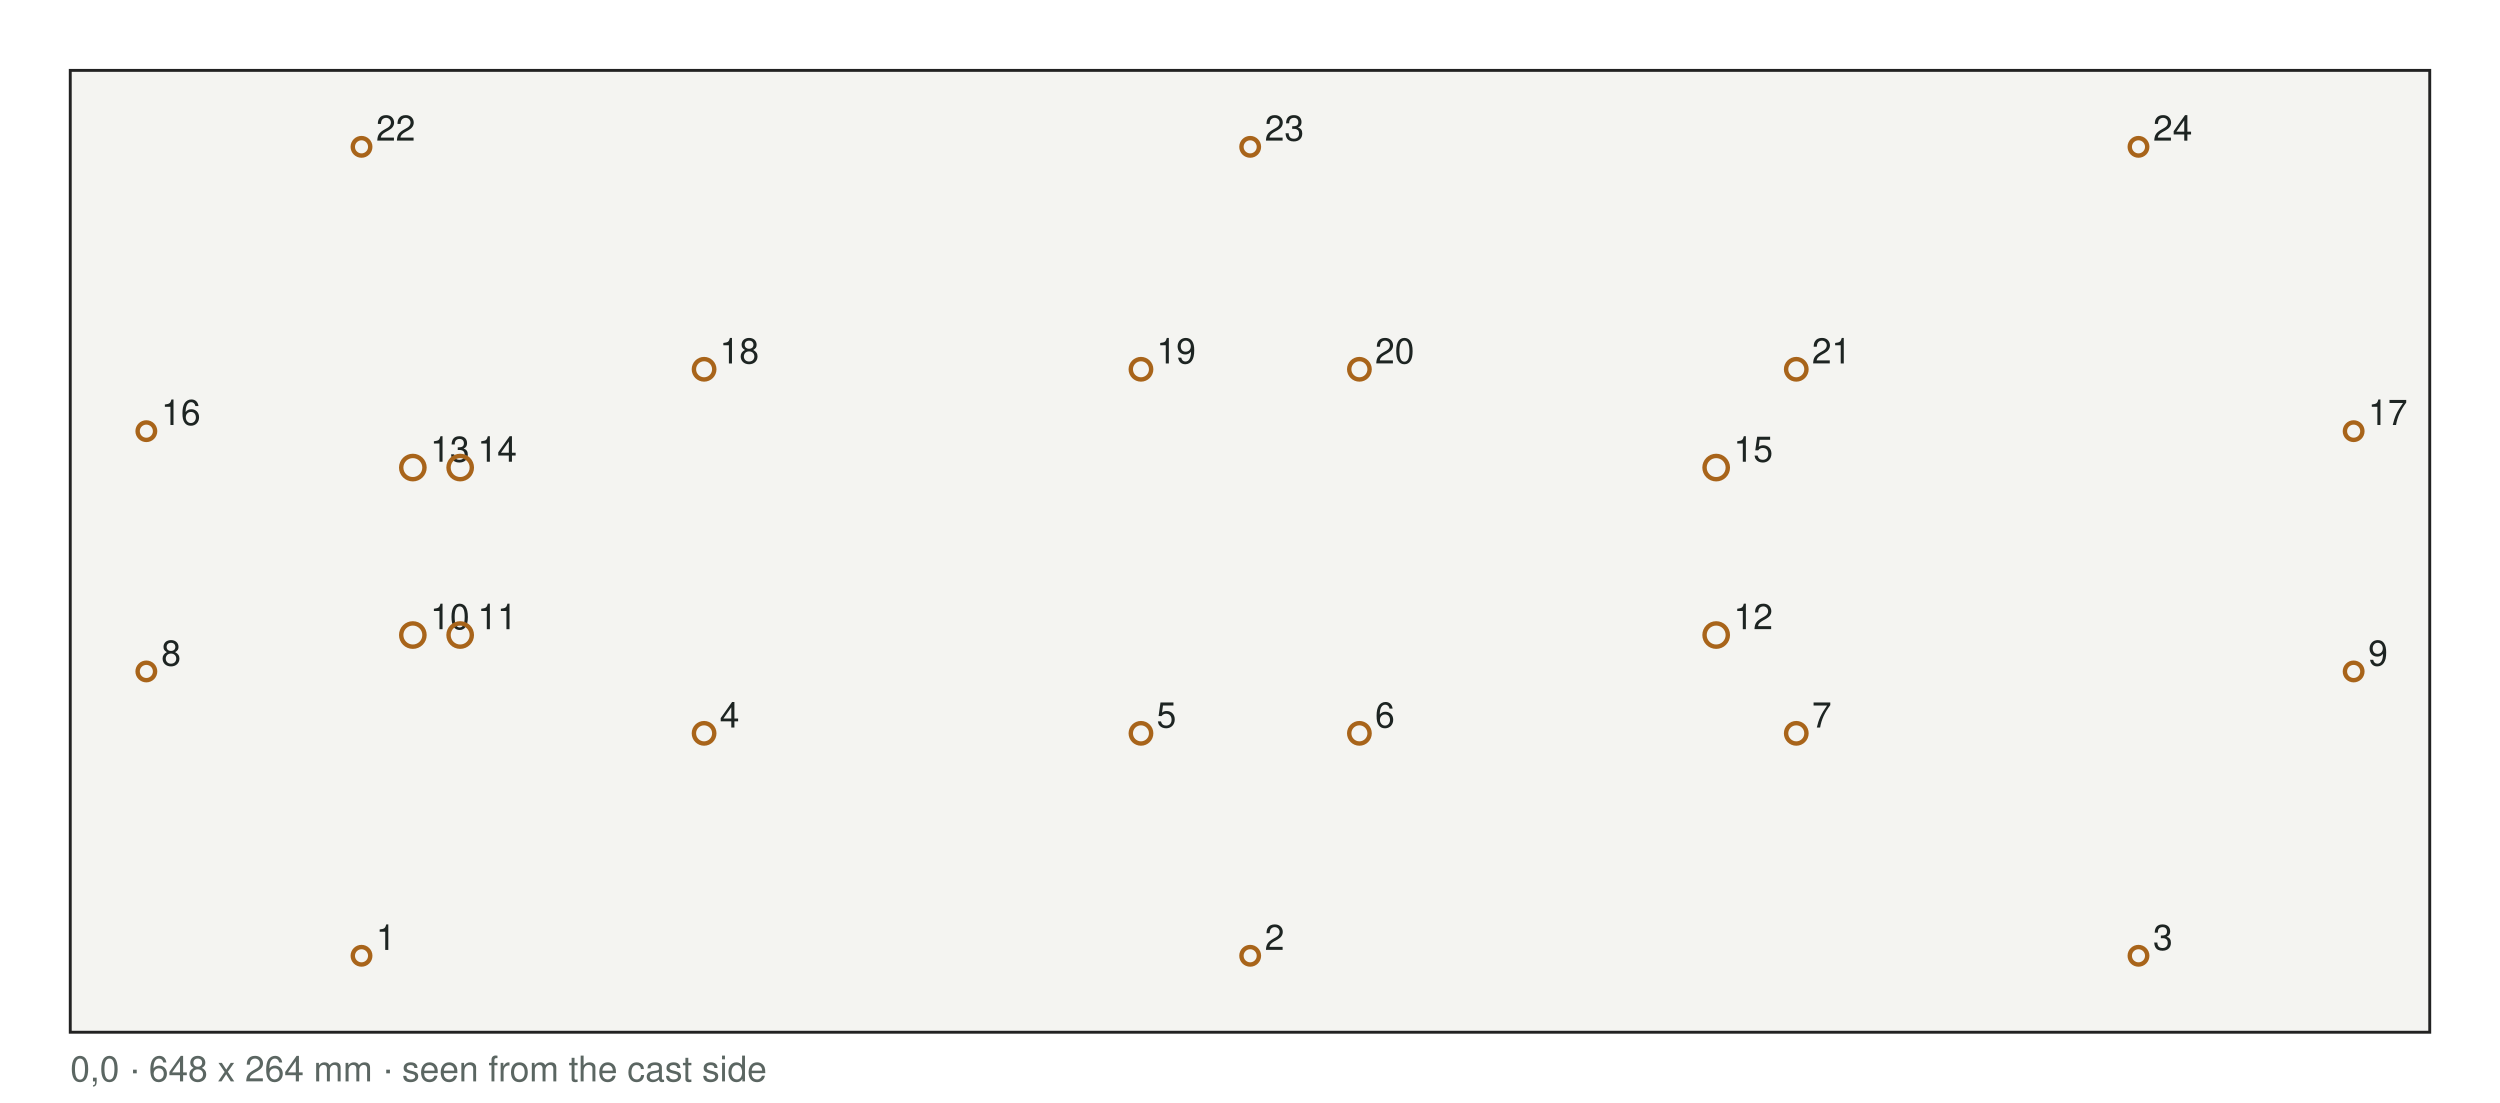
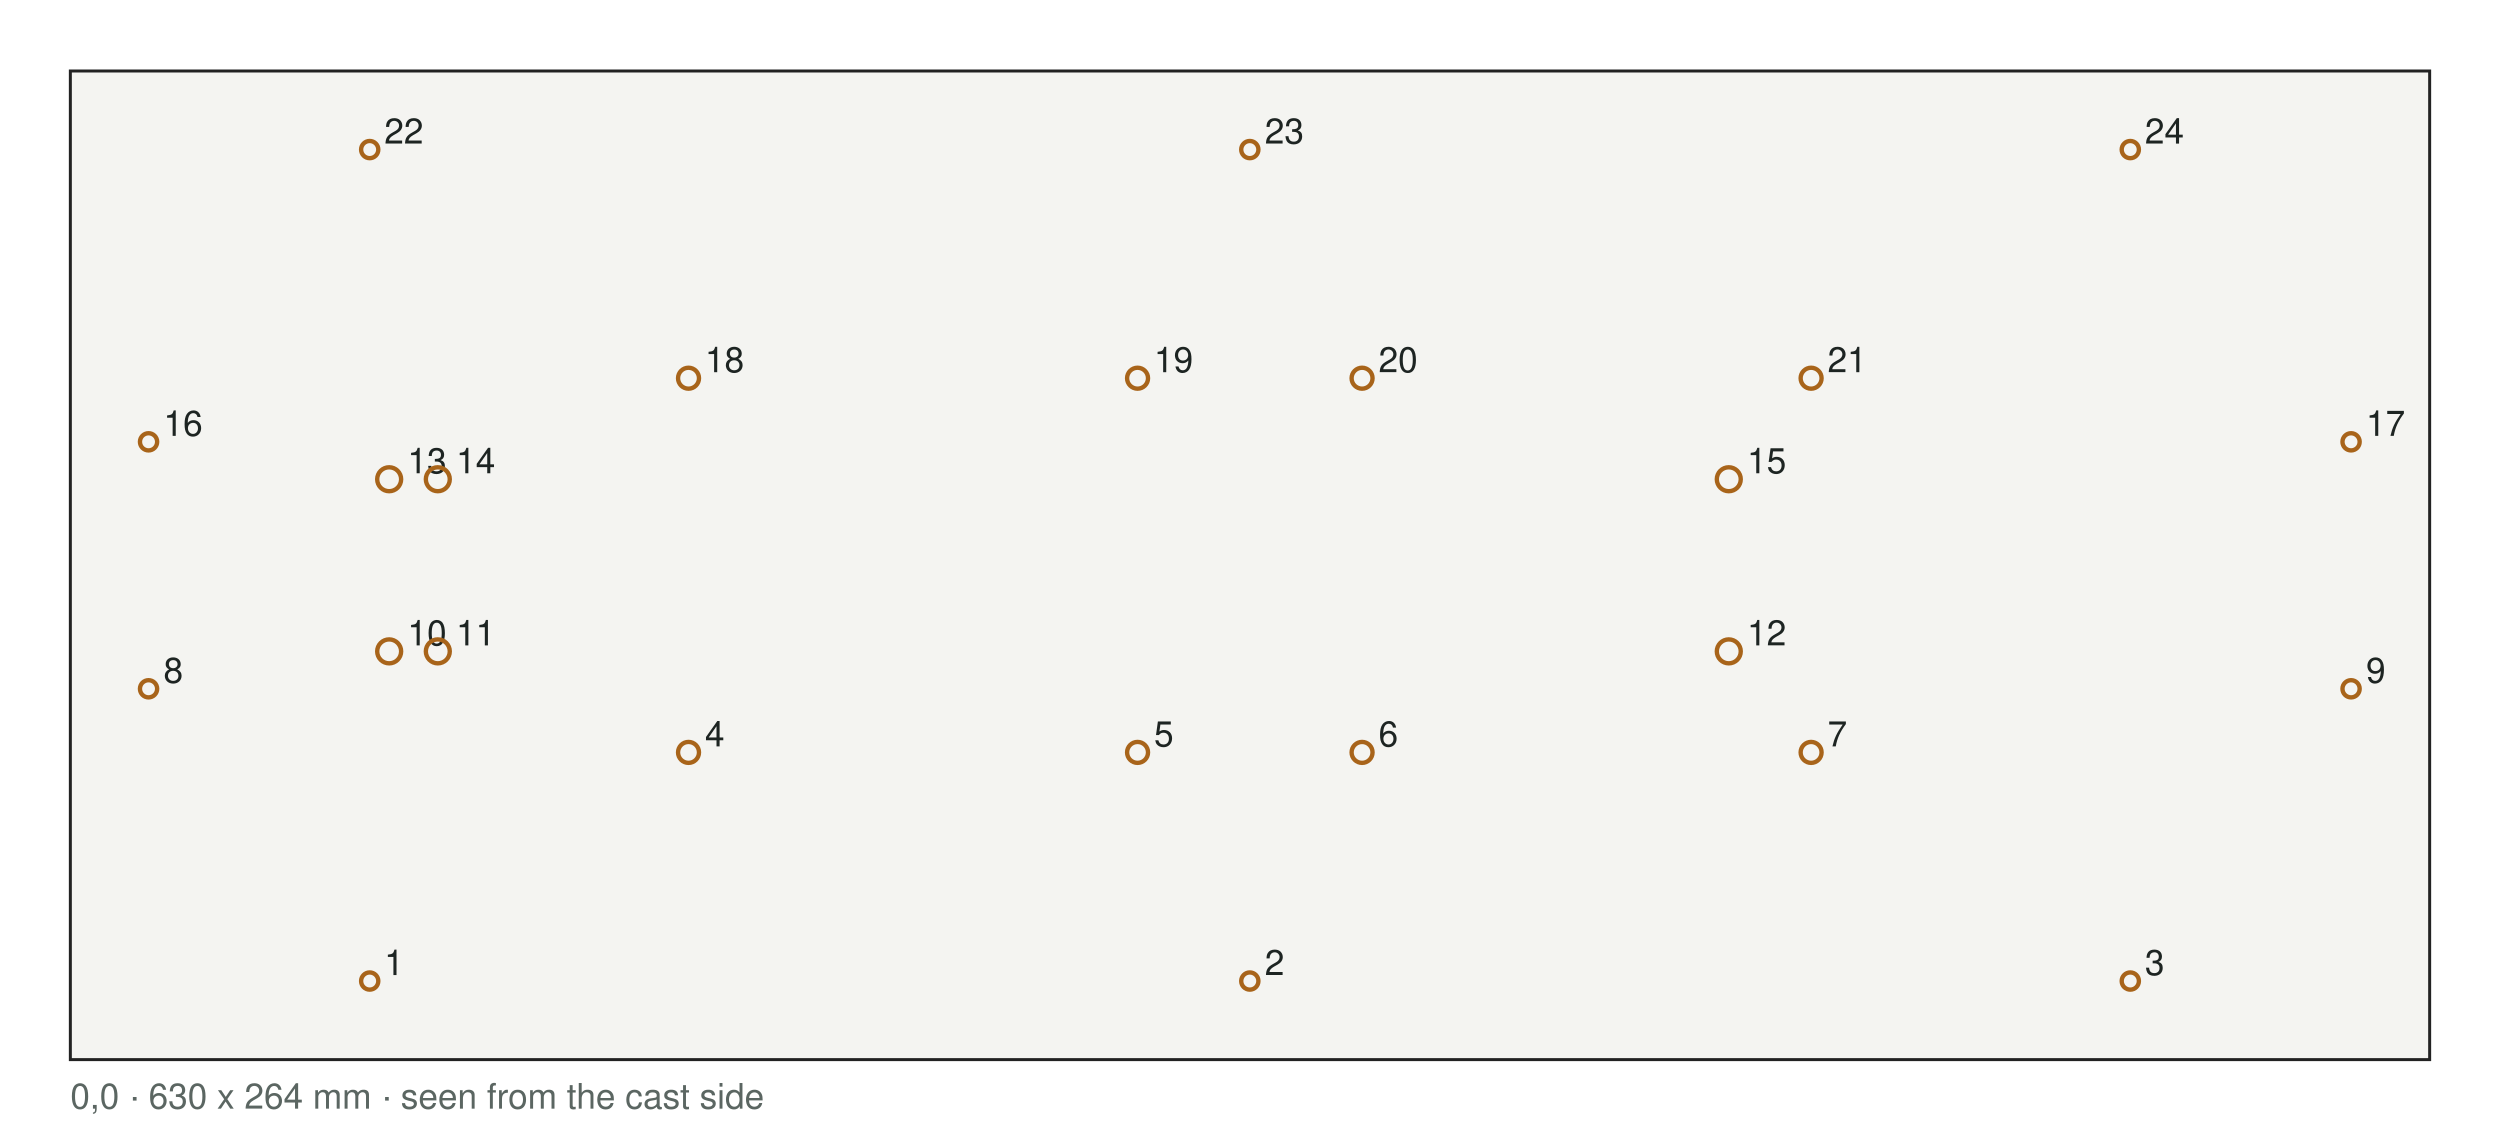
- <svg xmlns="http://www.w3.org/2000/svg" viewBox="-19.3 -19.3 686.7 302.8" width="687mm" height="303mm" font-family="Helvetica, Arial, sans-serif">
-   <polygon points="0.0,264.2 648.1,264.2 648.1,0.0 0.0,0.0" fill="#f4f4f1" stroke="#222" stroke-width="0.8" />
-   <circle cx="80.0" cy="243.2" r="2.4" fill="none" stroke="#a8641a" stroke-width="1.21" />
-   <text x="84.0" y="241.6" font-size="9.7" fill="#1d2422">1</text>
-   <circle cx="324.1" cy="243.2" r="2.4" fill="none" stroke="#a8641a" stroke-width="1.21" />
-   <text x="328.1" y="241.6" font-size="9.7" fill="#1d2422">2</text>
-   <circle cx="568.1" cy="243.2" r="2.4" fill="none" stroke="#a8641a" stroke-width="1.21" />
-   <text x="572.1" y="241.6" font-size="9.7" fill="#1d2422">3</text>
-   <circle cx="174.1" cy="182.1" r="2.8" fill="none" stroke="#a8641a" stroke-width="1.21" />
-   <text x="178.4" y="180.5" font-size="9.7" fill="#1d2422">4</text>
-   <circle cx="294.1" cy="182.1" r="2.8" fill="none" stroke="#a8641a" stroke-width="1.21" />
-   <text x="298.4" y="180.5" font-size="9.7" fill="#1d2422">5</text>
-   <circle cx="354.1" cy="182.1" r="2.8" fill="none" stroke="#a8641a" stroke-width="1.21" />
-   <text x="358.4" y="180.5" font-size="9.7" fill="#1d2422">6</text>
-   <circle cx="474.1" cy="182.1" r="2.8" fill="none" stroke="#a8641a" stroke-width="1.21" />
-   <text x="478.4" y="180.5" font-size="9.7" fill="#1d2422">7</text>
-   <circle cx="20.9" cy="165.1" r="2.4" fill="none" stroke="#a8641a" stroke-width="1.21" />
-   <text x="25.0" y="163.5" font-size="9.7" fill="#1d2422">8</text>
-   <circle cx="627.2" cy="165.1" r="2.4" fill="none" stroke="#a8641a" stroke-width="1.21" />
-   <text x="631.2" y="163.5" font-size="9.7" fill="#1d2422">9</text>
-   <circle cx="94.1" cy="155.1" r="3.2" fill="none" stroke="#a8641a" stroke-width="1.21" />
-   <text x="98.9" y="153.5" font-size="9.7" fill="#1d2422">10</text>
-   <circle cx="107.1" cy="155.1" r="3.2" fill="none" stroke="#a8641a" stroke-width="1.21" />
-   <text x="111.9" y="153.5" font-size="9.7" fill="#1d2422">11</text>
-   <circle cx="452.1" cy="155.1" r="3.2" fill="none" stroke="#a8641a" stroke-width="1.21" />
-   <text x="456.9" y="153.5" font-size="9.7" fill="#1d2422">12</text>
-   <circle cx="94.1" cy="109.1" r="3.2" fill="none" stroke="#a8641a" stroke-width="1.21" />
-   <text x="98.9" y="107.5" font-size="9.7" fill="#1d2422">13</text>
-   <circle cx="107.1" cy="109.1" r="3.2" fill="none" stroke="#a8641a" stroke-width="1.21" />
-   <text x="111.9" y="107.5" font-size="9.7" fill="#1d2422">14</text>
-   <circle cx="452.1" cy="109.1" r="3.2" fill="none" stroke="#a8641a" stroke-width="1.21" />
-   <text x="456.9" y="107.5" font-size="9.7" fill="#1d2422">15</text>
-   <circle cx="20.9" cy="99.1" r="2.4" fill="none" stroke="#a8641a" stroke-width="1.21" />
-   <text x="25.0" y="97.4" font-size="9.7" fill="#1d2422">16</text>
-   <circle cx="627.2" cy="99.1" r="2.4" fill="none" stroke="#a8641a" stroke-width="1.21" />
-   <text x="631.2" y="97.4" font-size="9.7" fill="#1d2422">17</text>
-   <circle cx="174.1" cy="82.1" r="2.8" fill="none" stroke="#a8641a" stroke-width="1.21" />
-   <text x="178.4" y="80.5" font-size="9.7" fill="#1d2422">18</text>
-   <circle cx="294.1" cy="82.1" r="2.8" fill="none" stroke="#a8641a" stroke-width="1.21" />
-   <text x="298.4" y="80.5" font-size="9.7" fill="#1d2422">19</text>
-   <circle cx="354.1" cy="82.1" r="2.8" fill="none" stroke="#a8641a" stroke-width="1.21" />
-   <text x="358.4" y="80.5" font-size="9.7" fill="#1d2422">20</text>
-   <circle cx="474.1" cy="82.1" r="2.8" fill="none" stroke="#a8641a" stroke-width="1.21" />
-   <text x="478.4" y="80.5" font-size="9.7" fill="#1d2422">21</text>
-   <circle cx="80.0" cy="21.0" r="2.4" fill="none" stroke="#a8641a" stroke-width="1.21" />
-   <text x="84.0" y="19.3" font-size="9.7" fill="#1d2422">22</text>
-   <circle cx="324.1" cy="21.0" r="2.4" fill="none" stroke="#a8641a" stroke-width="1.21" />
-   <text x="328.1" y="19.3" font-size="9.7" fill="#1d2422">23</text>
-   <circle cx="568.1" cy="21.0" r="2.4" fill="none" stroke="#a8641a" stroke-width="1.21" />
-   <text x="572.1" y="19.3" font-size="9.7" fill="#1d2422">24</text>
-   <text x="0" y="277.7" font-size="9.7" fill="#5b6662">0,0 · 648 x 264 mm · seen from the cast side</text>
+ <svg xmlns="http://www.w3.org/2000/svg" viewBox="-18.8 -18.8 668.1 301.7" width="668mm" height="302mm" font-family="Helvetica, Arial, sans-serif">
+   <polygon points="0.0,264.2 630.5,264.2 630.5,0.0 0.0,0.0" fill="#f4f4f1" stroke="#222" stroke-width="0.8" />
+   <circle cx="80.0" cy="243.2" r="2.3" fill="none" stroke="#a8641a" stroke-width="1.17" />
+   <text x="83.9" y="241.6" font-size="9.4" fill="#1d2422">1</text>
+   <circle cx="315.2" cy="243.2" r="2.3" fill="none" stroke="#a8641a" stroke-width="1.17" />
+   <text x="319.2" y="241.6" font-size="9.4" fill="#1d2422">2</text>
+   <circle cx="550.5" cy="243.2" r="2.3" fill="none" stroke="#a8641a" stroke-width="1.17" />
+   <text x="554.4" y="241.6" font-size="9.4" fill="#1d2422">3</text>
+   <circle cx="165.2" cy="182.1" r="2.8" fill="none" stroke="#a8641a" stroke-width="1.17" />
+   <text x="169.6" y="180.5" font-size="9.4" fill="#1d2422">4</text>
+   <circle cx="285.2" cy="182.1" r="2.8" fill="none" stroke="#a8641a" stroke-width="1.17" />
+   <text x="289.6" y="180.5" font-size="9.4" fill="#1d2422">5</text>
+   <circle cx="345.2" cy="182.1" r="2.8" fill="none" stroke="#a8641a" stroke-width="1.17" />
+   <text x="349.6" y="180.5" font-size="9.4" fill="#1d2422">6</text>
+   <circle cx="465.2" cy="182.1" r="2.8" fill="none" stroke="#a8641a" stroke-width="1.17" />
+   <text x="469.6" y="180.5" font-size="9.4" fill="#1d2422">7</text>
+   <circle cx="20.9" cy="165.1" r="2.3" fill="none" stroke="#a8641a" stroke-width="1.17" />
+   <text x="24.9" y="163.5" font-size="9.4" fill="#1d2422">8</text>
+   <circle cx="609.5" cy="165.1" r="2.3" fill="none" stroke="#a8641a" stroke-width="1.17" />
+   <text x="613.5" y="163.5" font-size="9.4" fill="#1d2422">9</text>
+   <circle cx="85.2" cy="155.1" r="3.2" fill="none" stroke="#a8641a" stroke-width="1.17" />
+   <text x="90.1" y="153.5" font-size="9.4" fill="#1d2422">10</text>
+   <circle cx="98.2" cy="155.1" r="3.2" fill="none" stroke="#a8641a" stroke-width="1.17" />
+   <text x="103.1" y="153.5" font-size="9.4" fill="#1d2422">11</text>
+   <circle cx="443.2" cy="155.1" r="3.2" fill="none" stroke="#a8641a" stroke-width="1.17" />
+   <text x="448.1" y="153.5" font-size="9.4" fill="#1d2422">12</text>
+   <circle cx="85.2" cy="109.1" r="3.2" fill="none" stroke="#a8641a" stroke-width="1.17" />
+   <text x="90.1" y="107.5" font-size="9.4" fill="#1d2422">13</text>
+   <circle cx="98.2" cy="109.1" r="3.2" fill="none" stroke="#a8641a" stroke-width="1.17" />
+   <text x="103.1" y="107.5" font-size="9.4" fill="#1d2422">14</text>
+   <circle cx="443.2" cy="109.1" r="3.2" fill="none" stroke="#a8641a" stroke-width="1.17" />
+   <text x="448.1" y="107.5" font-size="9.4" fill="#1d2422">15</text>
+   <circle cx="20.9" cy="99.1" r="2.3" fill="none" stroke="#a8641a" stroke-width="1.17" />
+   <text x="24.9" y="97.5" font-size="9.4" fill="#1d2422">16</text>
+   <circle cx="609.5" cy="99.1" r="2.3" fill="none" stroke="#a8641a" stroke-width="1.17" />
+   <text x="613.5" y="97.5" font-size="9.4" fill="#1d2422">17</text>
+   <circle cx="165.2" cy="82.1" r="2.8" fill="none" stroke="#a8641a" stroke-width="1.17" />
+   <text x="169.6" y="80.5" font-size="9.4" fill="#1d2422">18</text>
+   <circle cx="285.2" cy="82.1" r="2.8" fill="none" stroke="#a8641a" stroke-width="1.17" />
+   <text x="289.6" y="80.5" font-size="9.4" fill="#1d2422">19</text>
+   <circle cx="345.2" cy="82.1" r="2.8" fill="none" stroke="#a8641a" stroke-width="1.17" />
+   <text x="349.6" y="80.5" font-size="9.4" fill="#1d2422">20</text>
+   <circle cx="465.2" cy="82.1" r="2.8" fill="none" stroke="#a8641a" stroke-width="1.17" />
+   <text x="469.6" y="80.5" font-size="9.4" fill="#1d2422">21</text>
+   <circle cx="80.0" cy="21.0" r="2.3" fill="none" stroke="#a8641a" stroke-width="1.17" />
+   <text x="83.9" y="19.4" font-size="9.4" fill="#1d2422">22</text>
+   <circle cx="315.2" cy="21.0" r="2.3" fill="none" stroke="#a8641a" stroke-width="1.17" />
+   <text x="319.2" y="19.4" font-size="9.4" fill="#1d2422">23</text>
+   <circle cx="550.5" cy="21.0" r="2.3" fill="none" stroke="#a8641a" stroke-width="1.17" />
+   <text x="554.4" y="19.4" font-size="9.4" fill="#1d2422">24</text>
+   <text x="0" y="277.3" font-size="9.4" fill="#5b6662">0,0 · 630 x 264 mm · seen from the cast side</text>
</svg>
